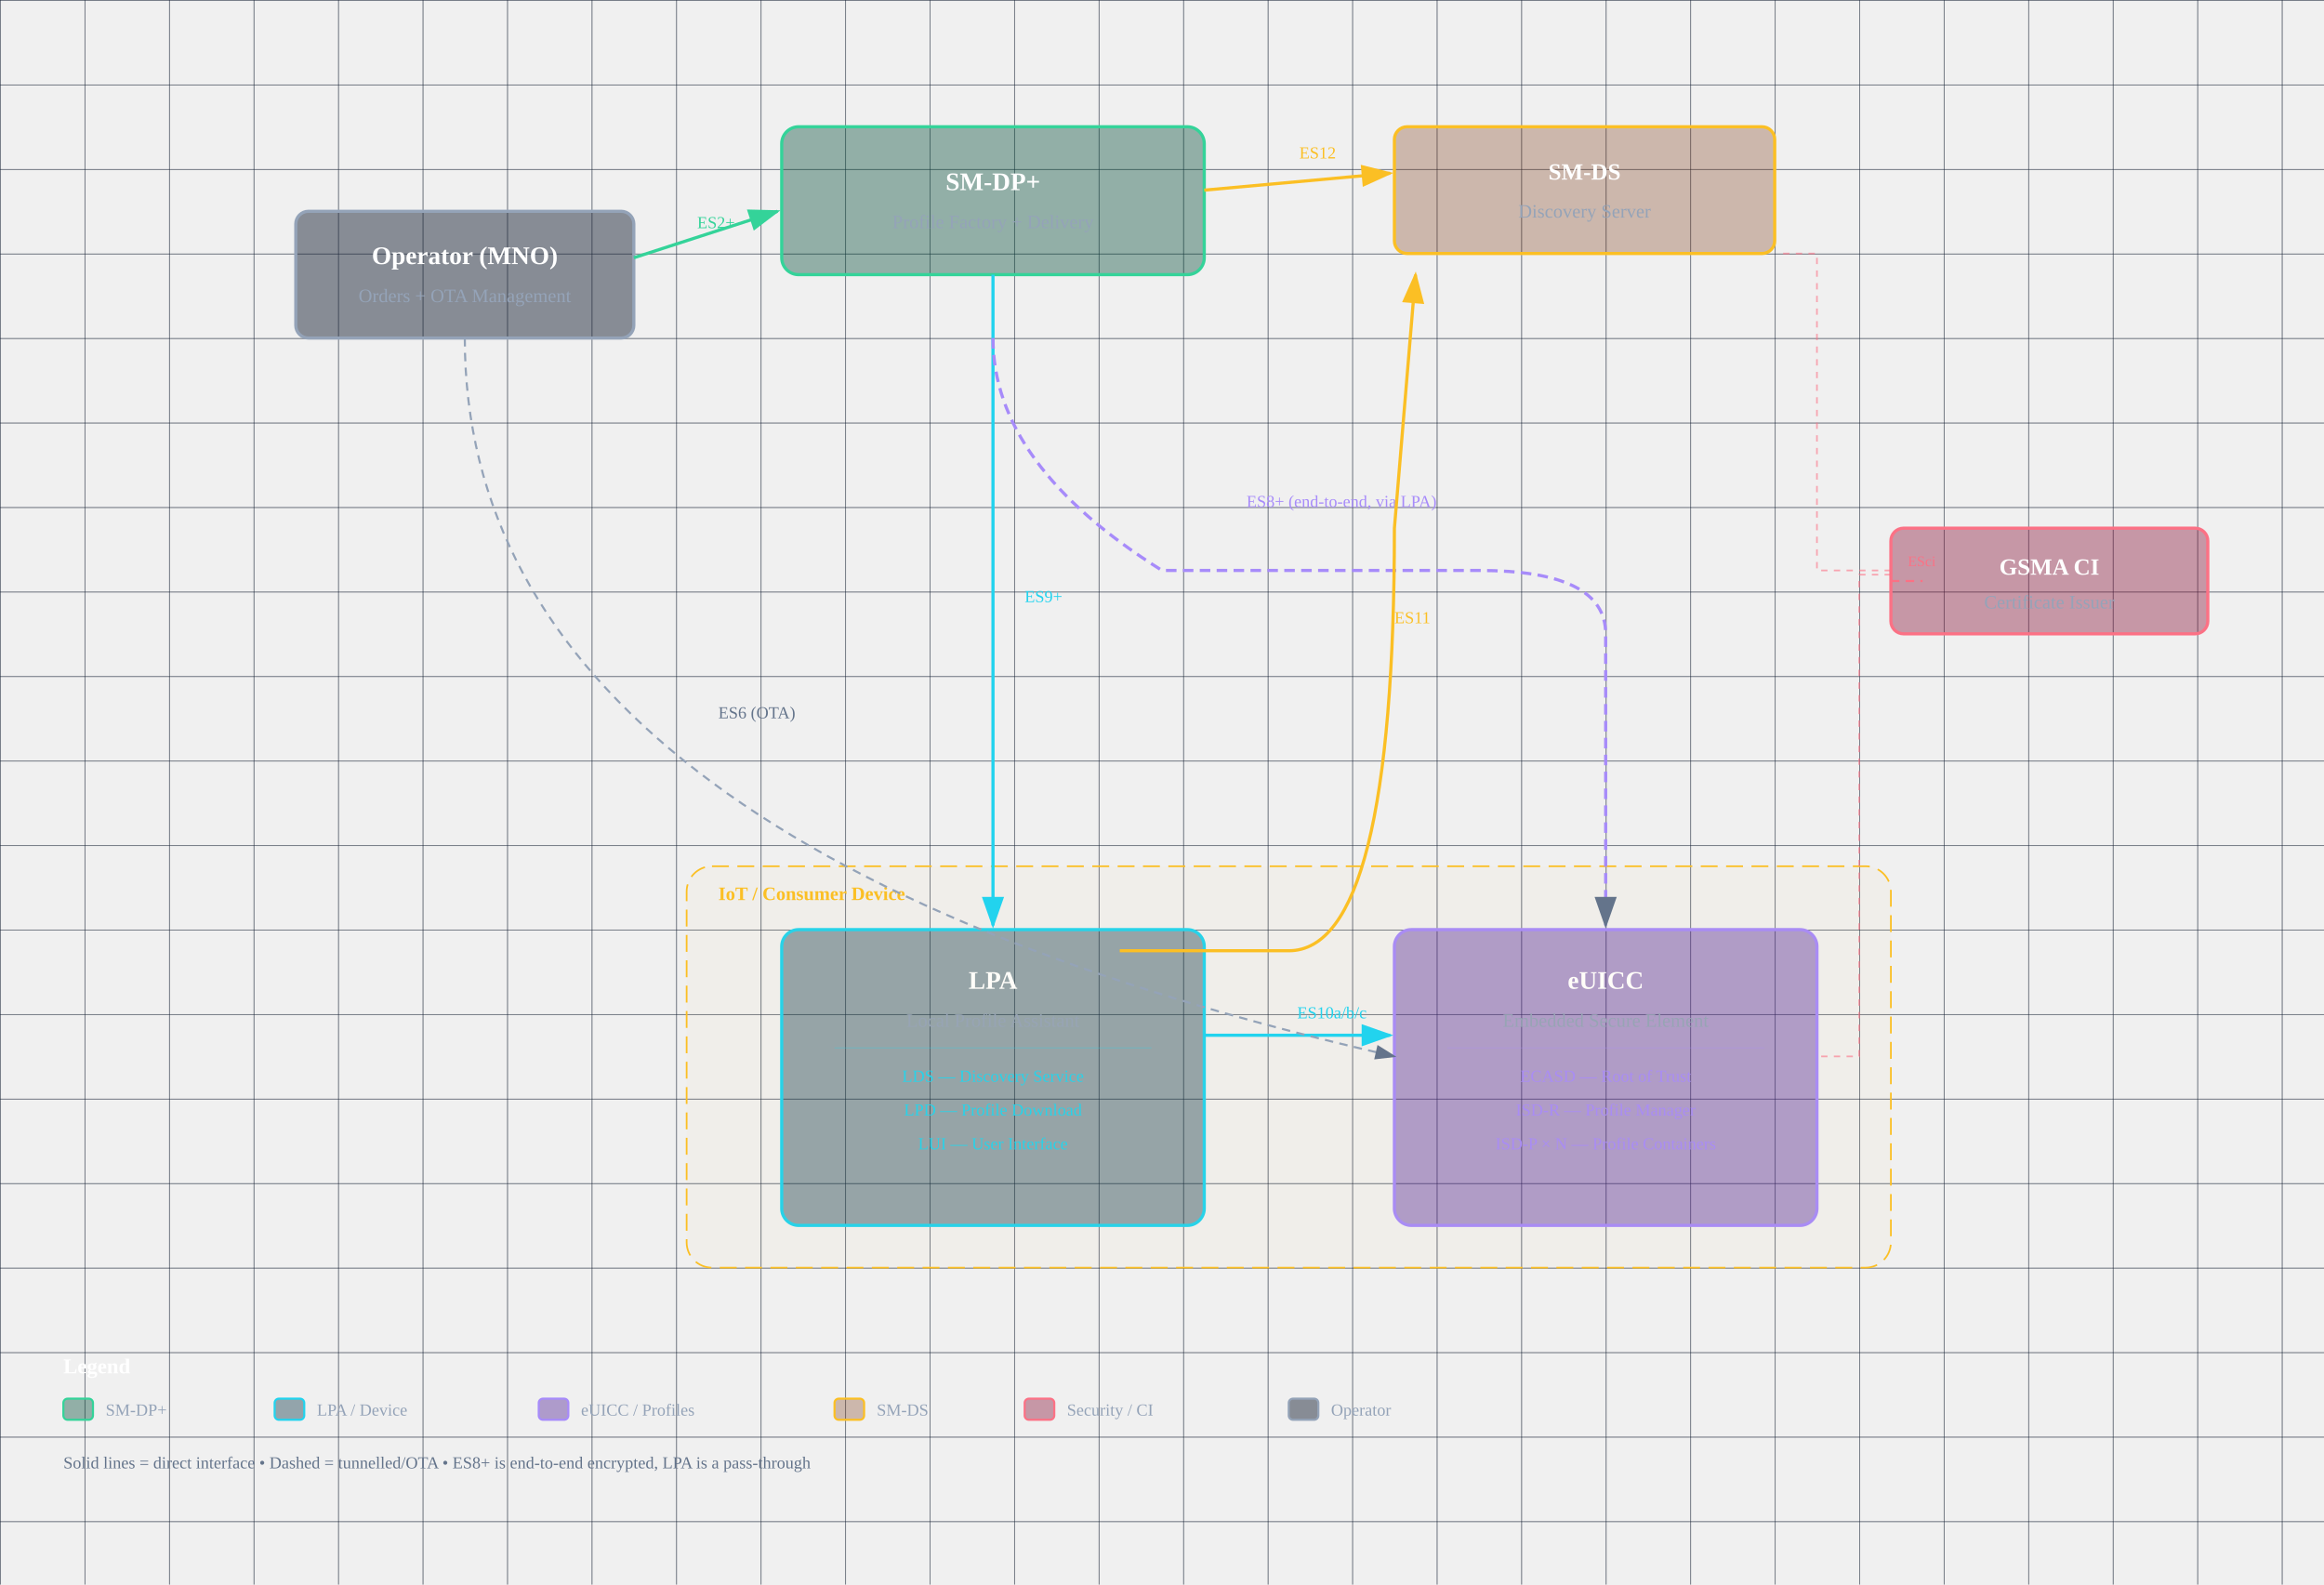
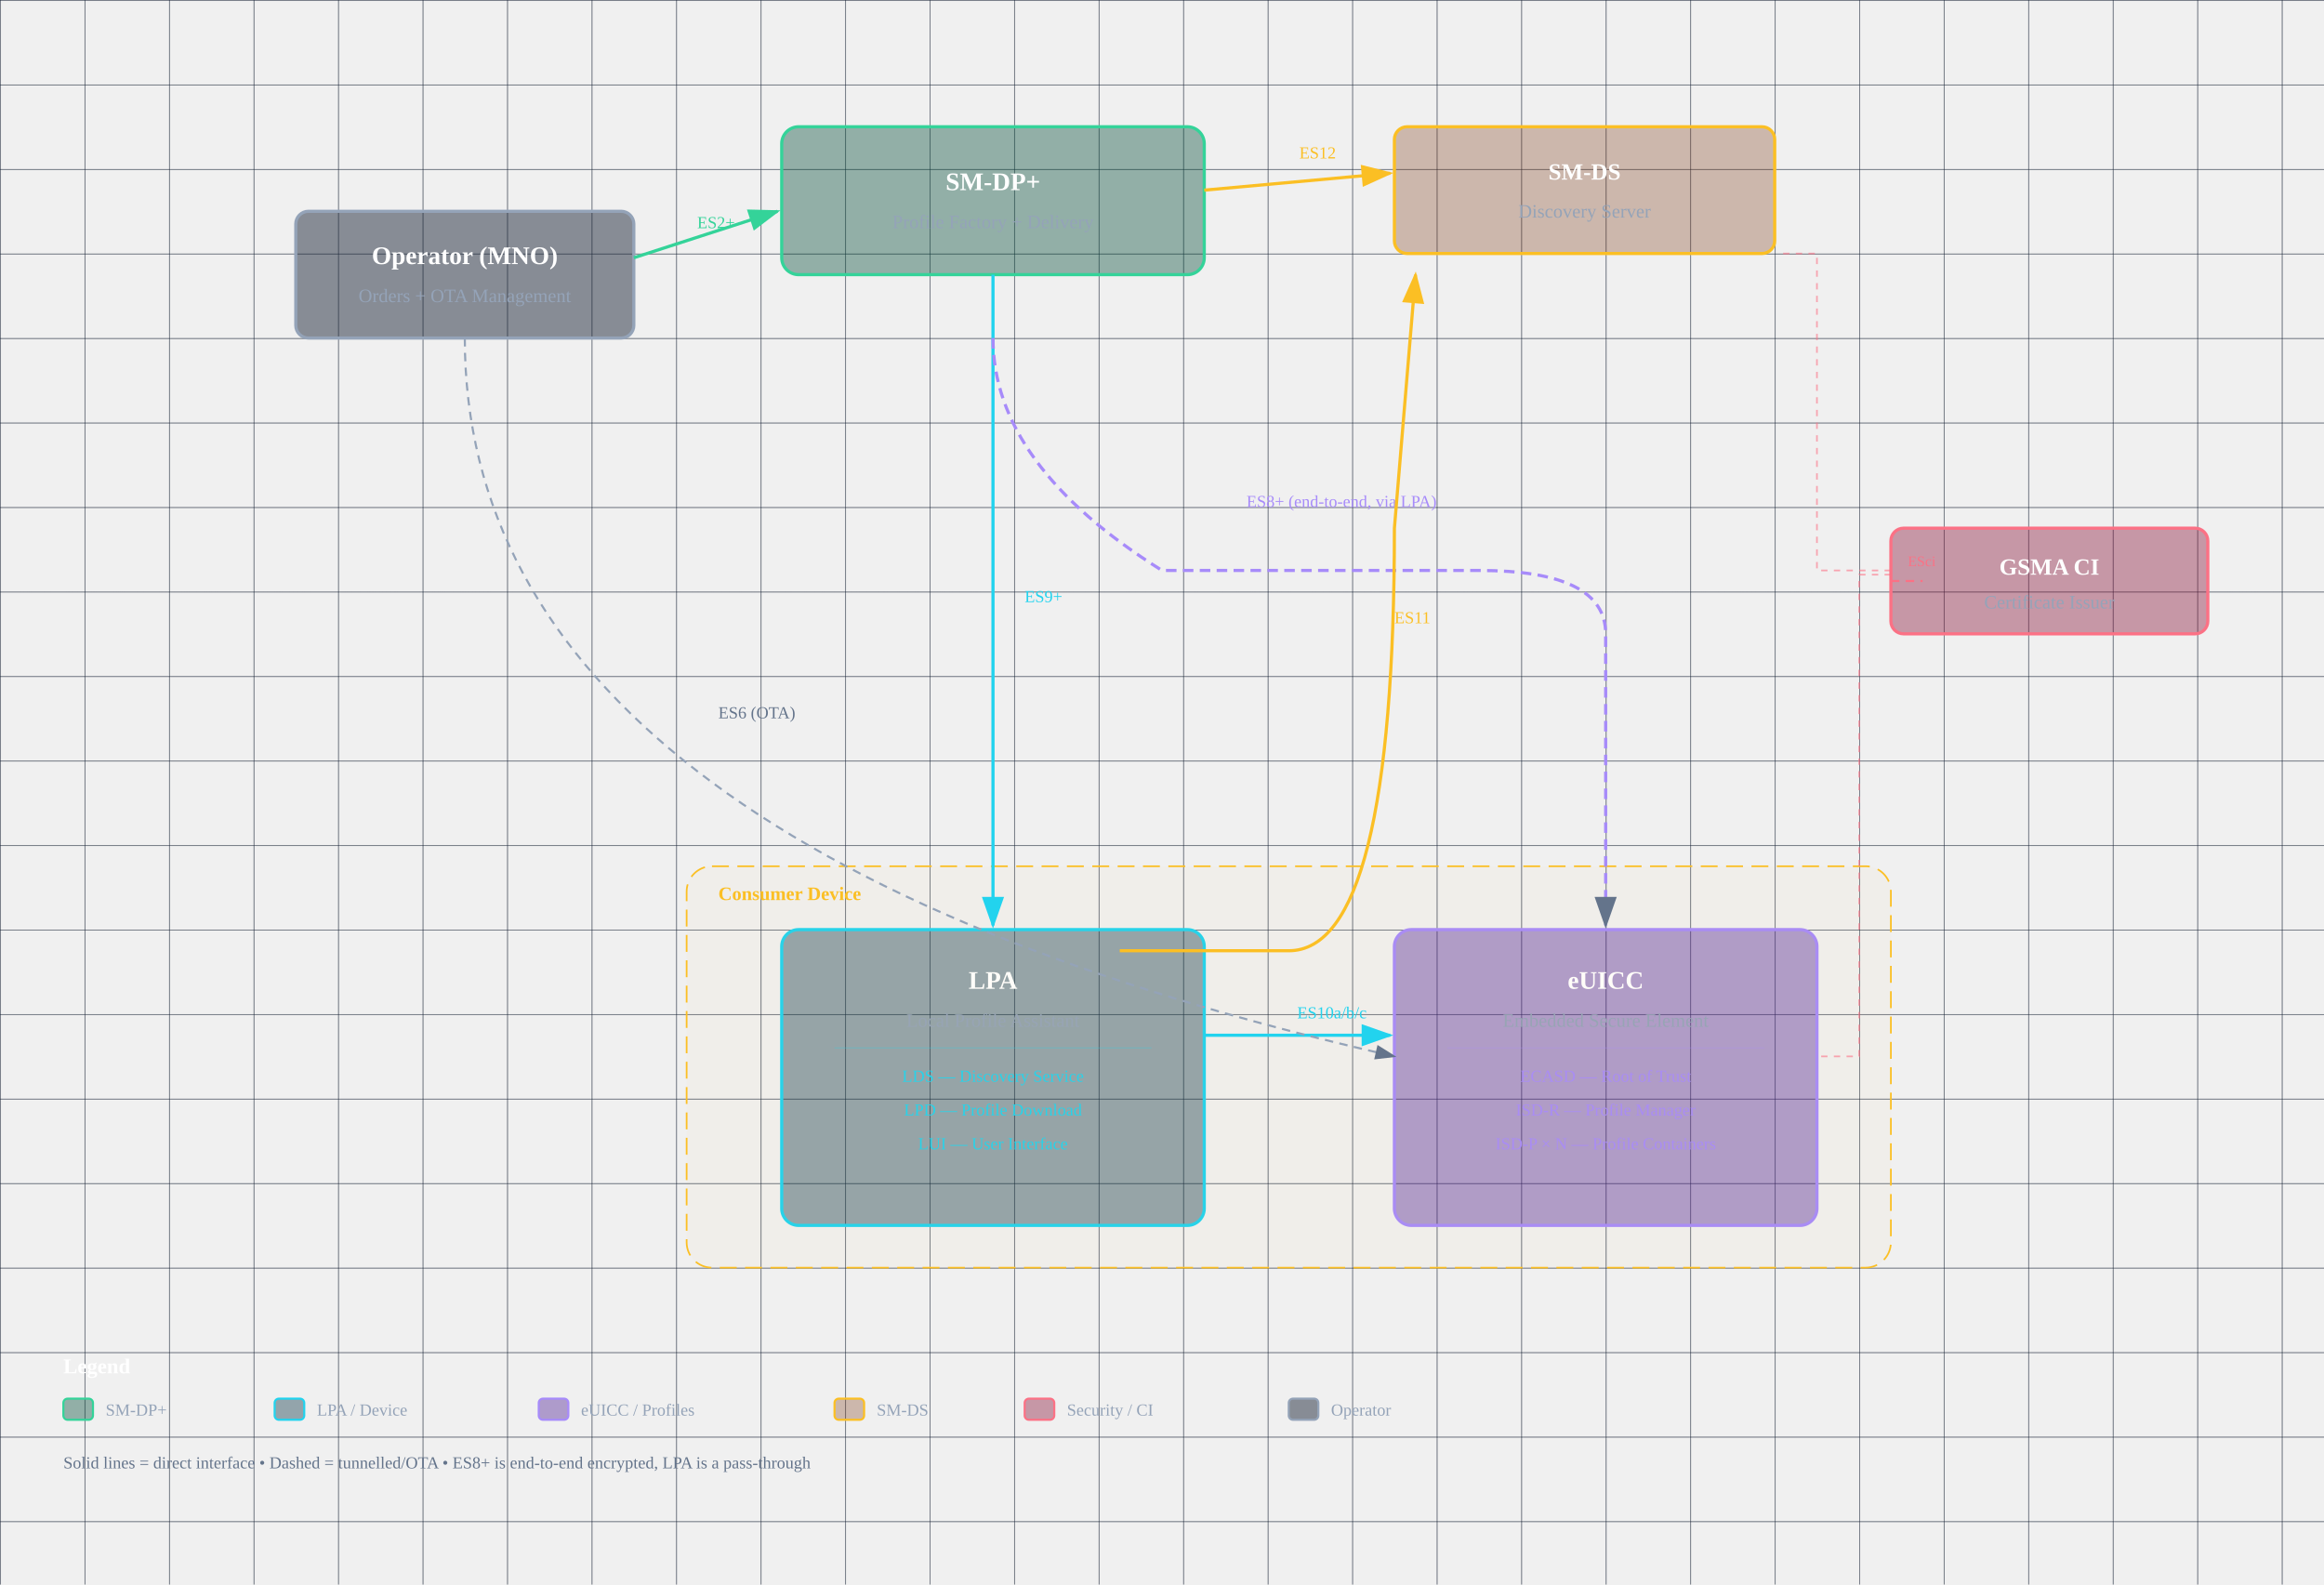
<svg xmlns="http://www.w3.org/2000/svg" viewBox="0 0 1100 750">
-     31|<defs>
-     32|<marker id="arrowhead" markerWidth="10" markerHeight="7" refX="9" refY="3.5" orient="auto">
+   <defs>
+     <marker id="arrowhead" markerWidth="10" markerHeight="7" refX="9" refY="3.5" orient="auto">
      <polygon points="0 0, 10 3.5, 0 7" fill="#64748b" />
    </marker>
-     33|<marker id="arrow-cyan" markerWidth="10" markerHeight="7" refX="9" refY="3.5" orient="auto">
+     <marker id="arrow-cyan" markerWidth="10" markerHeight="7" refX="9" refY="3.5" orient="auto">
      <polygon points="0 0, 10 3.5, 0 7" fill="#22d3ee" />
    </marker>
-     34|<marker id="arrow-green" markerWidth="10" markerHeight="7" refX="9" refY="3.5" orient="auto">
+     <marker id="arrow-green" markerWidth="10" markerHeight="7" refX="9" refY="3.5" orient="auto">
      <polygon points="0 0, 10 3.5, 0 7" fill="#34d399" />
    </marker>
-     35|<marker id="arrow-amber" markerWidth="10" markerHeight="7" refX="9" refY="3.5" orient="auto">
+     <marker id="arrow-amber" markerWidth="10" markerHeight="7" refX="9" refY="3.5" orient="auto">
      <polygon points="0 0, 10 3.5, 0 7" fill="#fbbf24" />
    </marker>
-     36|<marker id="arrow-rose" markerWidth="10" markerHeight="7" refX="9" refY="3.5" orient="auto">
+     <marker id="arrow-rose" markerWidth="10" markerHeight="7" refX="9" refY="3.5" orient="auto">
      <polygon points="0 0, 10 3.5, 0 7" fill="#fb7185" />
    </marker>
-     37|<pattern id="grid" width="40" height="40" patternUnits="userSpaceOnUse">
+     <pattern id="grid" width="40" height="40" patternUnits="userSpaceOnUse">
      <path d="M 40 0 L 0 0 0 40" fill="none" stroke="#1e293b" stroke-width="0.5" />
    </pattern>
-     38|</defs>
-     39|<rect width="100%" height="100%" fill="url(#grid)" />
-     40|
-     41|
-     42|<rect x="370" y="60" width="200" height="70" rx="8" fill="rgba(6,78,59,0.4)" stroke="#34d399" stroke-width="1.5" />
-     43|<text x="470" y="90" fill="white" font-size="12" font-weight="600" text-anchor="middle">SM-DP+</text>
-     44|<text x="470" y="108" fill="#94a3b8" font-size="9" text-anchor="middle">Profile Factory + Delivery</text>
-     45|
-     46|
-     47|<rect x="140" y="100" width="160" height="60" rx="6" fill="rgba(30,41,59,0.5)" stroke="#94a3b8" stroke-width="1.5" />
-     48|<text x="220" y="125" fill="white" font-size="12" font-weight="600" text-anchor="middle">Operator (MNO)</text>
-     49|<text x="220" y="143" fill="#94a3b8" font-size="9" text-anchor="middle">Orders + OTA Management</text>
-     50|
-     51|
-     52|<rect x="370" y="440" width="200" height="140" rx="8" fill="rgba(8,51,68,0.4)" stroke="#22d3ee" stroke-width="1.5" />
-     53|<text x="470" y="468" fill="white" font-size="12" font-weight="600" text-anchor="middle">LPA</text>
-     54|<text x="470" y="486" fill="#94a3b8" font-size="9" text-anchor="middle">Local Profile Assistant</text>
-     55|<line x1="395" y1="496" x2="545" y2="496" stroke="#22d3ee" stroke-width="0.5" opacity="0.3" />
-     56|<text x="470" y="512" fill="#22d3ee" font-size="8" text-anchor="middle">LDS — Discovery Service</text>
-     57|<text x="470" y="528" fill="#22d3ee" font-size="8" text-anchor="middle">LPD — Profile Download</text>
-     58|<text x="470" y="544" fill="#22d3ee" font-size="8" text-anchor="middle">LUI — User Interface</text>
-     59|
-     60|
-     61|<rect x="660" y="440" width="200" height="140" rx="8" fill="rgba(76,29,149,0.4)" stroke="#a78bfa" stroke-width="1.5" />
-     62|<text x="760" y="468" fill="white" font-size="12" font-weight="600" text-anchor="middle">eUICC</text>
-     63|<text x="760" y="486" fill="#94a3b8" font-size="9" text-anchor="middle">Embedded Secure Element</text>
-     64|<line x1="685" y1="496" x2="835" y2="496" stroke="#a78bfa" stroke-width="0.5" opacity="0.3" />
-     65|<text x="760" y="512" fill="#a78bfa" font-size="8" text-anchor="middle">ECASD — Root of Trust</text>
-     66|<text x="760" y="528" fill="#a78bfa" font-size="8" text-anchor="middle">ISD-R — Profile Manager</text>
-     67|<text x="760" y="544" fill="#a78bfa" font-size="8" text-anchor="middle">ISD-P × N — Profile Containers</text>
-     68|
-     69|
-     70|<rect x="660" y="60" width="180" height="60" rx="6" fill="rgba(120,53,15,0.3)" stroke="#fbbf24" stroke-width="1.5" />
-     71|<text x="750" y="85" fill="white" font-size="11" font-weight="600" text-anchor="middle">SM-DS</text>
-     72|<text x="750" y="103" fill="#94a3b8" font-size="9" text-anchor="middle">Discovery Server</text>
-     73|
-     74|
-     75|<rect x="895" y="250" width="150" height="50" rx="6" fill="rgba(136,19,55,0.4)" stroke="#fb7185" stroke-width="1.5" />
-     76|<text x="970" y="272" fill="white" font-size="11" font-weight="600" text-anchor="middle">GSMA CI</text>
-     77|<text x="970" y="288" fill="#94a3b8" font-size="9" text-anchor="middle">Certificate Issuer</text>
-     78|
-     79|
-     80|<rect x="325" y="410" width="570" height="190" rx="12" fill="rgba(251,191,36,0.03)" stroke="#fbbf24" stroke-width="0.8" stroke-dasharray="8,4" />
-     81|<text x="340" y="426" fill="#fbbf24" font-size="9" font-weight="600">IoT / Consumer Device</text>
-     82|
-     83|
-     84|
-     85|<line x1="300" y1="122" x2="368" y2="100" stroke="#34d399" stroke-width="1.5" marker-end="url(#arrow-green)" />
-     86|<text x="330" y="108" fill="#34d399" font-size="8">ES2+</text>
-     87|
-     88|
-     89|<line x1="570" y1="90" x2="658" y2="82" stroke="#fbbf24" stroke-width="1.5" marker-end="url(#arrow-amber)" />
-     90|<text x="615" y="75" fill="#fbbf24" font-size="8">ES12</text>
-     91|
-     92|
-     93|<line x1="470" y1="130" x2="470" y2="438" stroke="#22d3ee" stroke-width="1.5" marker-end="url(#arrow-cyan)" />
-     94|<text x="485" y="285" fill="#22d3ee" font-size="8">ES9+</text>
-     95|
-     96|
-     97|<path d="M 470 160 Q 470 220 550 270 L 700 270 Q 760 270 760 300 L 760 438" fill="none" stroke="#a78bfa" stroke-width="1.5" stroke-dasharray="5,3" marker-end="url(#arrowhead)" />
-     98|<text x="590" y="240" fill="#a78bfa" font-size="8">ES8+ (end-to-end, via LPA)</text>
-     99|
+   </defs>
+   <rect width="100%" height="100%" fill="url(#grid)" />
+   <rect x="370" y="60" width="200" height="70" rx="8" fill="rgba(6,78,59,0.4)" stroke="#34d399" stroke-width="1.5" />
+   <text x="470" y="90" fill="white" font-size="12" font-weight="600" text-anchor="middle">SM-DP+</text>
+   <text x="470" y="108" fill="#94a3b8" font-size="9" text-anchor="middle">Profile Factory + Delivery</text>
+   <rect x="140" y="100" width="160" height="60" rx="6" fill="rgba(30,41,59,0.5)" stroke="#94a3b8" stroke-width="1.5" />
+   <text x="220" y="125" fill="white" font-size="12" font-weight="600" text-anchor="middle">Operator (MNO)</text>
+   <text x="220" y="143" fill="#94a3b8" font-size="9" text-anchor="middle">Orders + OTA Management</text>
+   <rect x="370" y="440" width="200" height="140" rx="8" fill="rgba(8,51,68,0.4)" stroke="#22d3ee" stroke-width="1.5" />
+   <text x="470" y="468" fill="white" font-size="12" font-weight="600" text-anchor="middle">LPA</text>
+   <text x="470" y="486" fill="#94a3b8" font-size="9" text-anchor="middle">Local Profile Assistant</text>
+   <line x1="395" y1="496" x2="545" y2="496" stroke="#22d3ee" stroke-width="0.5" opacity="0.3" />
+   <text x="470" y="512" fill="#22d3ee" font-size="8" text-anchor="middle">LDS — Discovery Service</text>
+   <text x="470" y="528" fill="#22d3ee" font-size="8" text-anchor="middle">LPD — Profile Download</text>
+   <text x="470" y="544" fill="#22d3ee" font-size="8" text-anchor="middle">LUI — User Interface</text>
+   <rect x="660" y="440" width="200" height="140" rx="8" fill="rgba(76,29,149,0.4)" stroke="#a78bfa" stroke-width="1.5" />
+   <text x="760" y="468" fill="white" font-size="12" font-weight="600" text-anchor="middle">eUICC</text>
+   <text x="760" y="486" fill="#94a3b8" font-size="9" text-anchor="middle">Embedded Secure Element</text>
+   <line x1="685" y1="496" x2="835" y2="496" stroke="#a78bfa" stroke-width="0.5" opacity="0.3" />
+   <text x="760" y="512" fill="#a78bfa" font-size="8" text-anchor="middle">ECASD — Root of Trust</text>
+   <text x="760" y="528" fill="#a78bfa" font-size="8" text-anchor="middle">ISD-R — Profile Manager</text>
+   <text x="760" y="544" fill="#a78bfa" font-size="8" text-anchor="middle">ISD-P × N — Profile Containers</text>
+   <rect x="660" y="60" width="180" height="60" rx="6" fill="rgba(120,53,15,0.3)" stroke="#fbbf24" stroke-width="1.5" />
+   <text x="750" y="85" fill="white" font-size="11" font-weight="600" text-anchor="middle">SM-DS</text>
+   <text x="750" y="103" fill="#94a3b8" font-size="9" text-anchor="middle">Discovery Server</text>
+   <rect x="895" y="250" width="150" height="50" rx="6" fill="rgba(136,19,55,0.4)" stroke="#fb7185" stroke-width="1.5" />
+   <text x="970" y="272" fill="white" font-size="11" font-weight="600" text-anchor="middle">GSMA CI</text>
+   <text x="970" y="288" fill="#94a3b8" font-size="9" text-anchor="middle">Certificate Issuer</text>
+   <rect x="325" y="410" width="570" height="190" rx="12" fill="rgba(251,191,36,0.03)" stroke="#fbbf24" stroke-width="0.8" stroke-dasharray="8,4" />
+   <text x="340" y="426" fill="#fbbf24" font-size="9" font-weight="600">Consumer Device</text>
+   <line x1="300" y1="122" x2="368" y2="100" stroke="#34d399" stroke-width="1.5" marker-end="url(#arrow-green)" />
+   <text x="330" y="108" fill="#34d399" font-size="8">ES2+</text>
+   <line x1="570" y1="90" x2="658" y2="82" stroke="#fbbf24" stroke-width="1.5" marker-end="url(#arrow-amber)" />
+   <text x="615" y="75" fill="#fbbf24" font-size="8">ES12</text>
+   <line x1="470" y1="130" x2="470" y2="438" stroke="#22d3ee" stroke-width="1.5" marker-end="url(#arrow-cyan)" />
+   <text x="485" y="285" fill="#22d3ee" font-size="8">ES9+</text>
+   <path d="M 470 160 Q 470 220 550 270 L 700 270 Q 760 270 760 300 L 760 438" fill="none" stroke="#a78bfa" stroke-width="1.5" stroke-dasharray="5,3" marker-end="url(#arrowhead)" />
+   <text x="590" y="240" fill="#a78bfa" font-size="8">ES8+ (end-to-end, via LPA)</text>
+ 
   100|
   101|<path d="M 530 450 L 610 450 Q 660 450 660 250 L 670 130" fill="none" stroke="#fbbf24" stroke-width="1.5" marker-end="url(#arrow-amber)" />
   102|<text x="660" y="295" fill="#fbbf24" font-size="8">ES11</text>
   103|
   104|
   105|<line x1="570" y1="490" x2="658" y2="490" stroke="#22d3ee" stroke-width="1.5" marker-end="url(#arrow-cyan)" />
   106|<text x="614" y="482" fill="#22d3ee" font-size="8">ES10a/b/c</text>
   107|
   108|
   109|<path d="M 220 160 Q 220 400 660 500" fill="none" stroke="#94a3b8" stroke-width="1" stroke-dasharray="4,3" marker-end="url(#arrowhead)" />
   110|<text x="340" y="340" fill="#64748b" font-size="8">ES6 (OTA)</text>
   111|
   112|
   113|<path d="M 895 275 L 910 275" fill="none" stroke="#fb7185" stroke-width="1" stroke-dasharray="4,3" />
   114|<text x="903" y="268" fill="#fb7185" font-size="7">ESci</text>
   115|<path d="M 895 270 L 860 270 L 860 120 L 842 120" fill="none" stroke="#fb7185" stroke-width="0.8" stroke-dasharray="3,3" opacity="0.6" />
   116|<path d="M 895 272 L 880 272 L 880 500 L 862 500" fill="none" stroke="#fb7185" stroke-width="0.8" stroke-dasharray="3,3" opacity="0.6" />
   117|
   118|
   119|<text x="30" y="650" fill="white" font-size="10" font-weight="600">Legend</text>
   120|<rect x="30" y="662" width="14" height="10" rx="2" fill="rgba(6,78,59,0.4)" stroke="#34d399" stroke-width="1" />
  <text x="50" y="670" fill="#94a3b8" font-size="8">SM-DP+</text>
   121|<rect x="130" y="662" width="14" height="10" rx="2" fill="rgba(8,51,68,0.4)" stroke="#22d3ee" stroke-width="1" />
  <text x="150" y="670" fill="#94a3b8" font-size="8">LPA / Device</text>
   122|<rect x="255" y="662" width="14" height="10" rx="2" fill="rgba(76,29,149,0.4)" stroke="#a78bfa" stroke-width="1" />
  <text x="275" y="670" fill="#94a3b8" font-size="8">eUICC / Profiles</text>
   123|<rect x="395" y="662" width="14" height="10" rx="2" fill="rgba(120,53,15,0.3)" stroke="#fbbf24" stroke-width="1" />
  <text x="415" y="670" fill="#94a3b8" font-size="8">SM-DS</text>
   124|<rect x="485" y="662" width="14" height="10" rx="2" fill="rgba(136,19,55,0.4)" stroke="#fb7185" stroke-width="1" />
  <text x="505" y="670" fill="#94a3b8" font-size="8">Security / CI</text>
   125|<rect x="610" y="662" width="14" height="10" rx="2" fill="rgba(30,41,59,0.5)" stroke="#94a3b8" stroke-width="1" />
  <text x="630" y="670" fill="#94a3b8" font-size="8">Operator</text>
   126|
   127|<text x="30" y="695" fill="#64748b" font-size="8">Solid lines = direct interface • Dashed = tunnelled/OTA • ES8+ is end-to-end encrypted, LPA is a pass-through</text>
   128|</svg>
